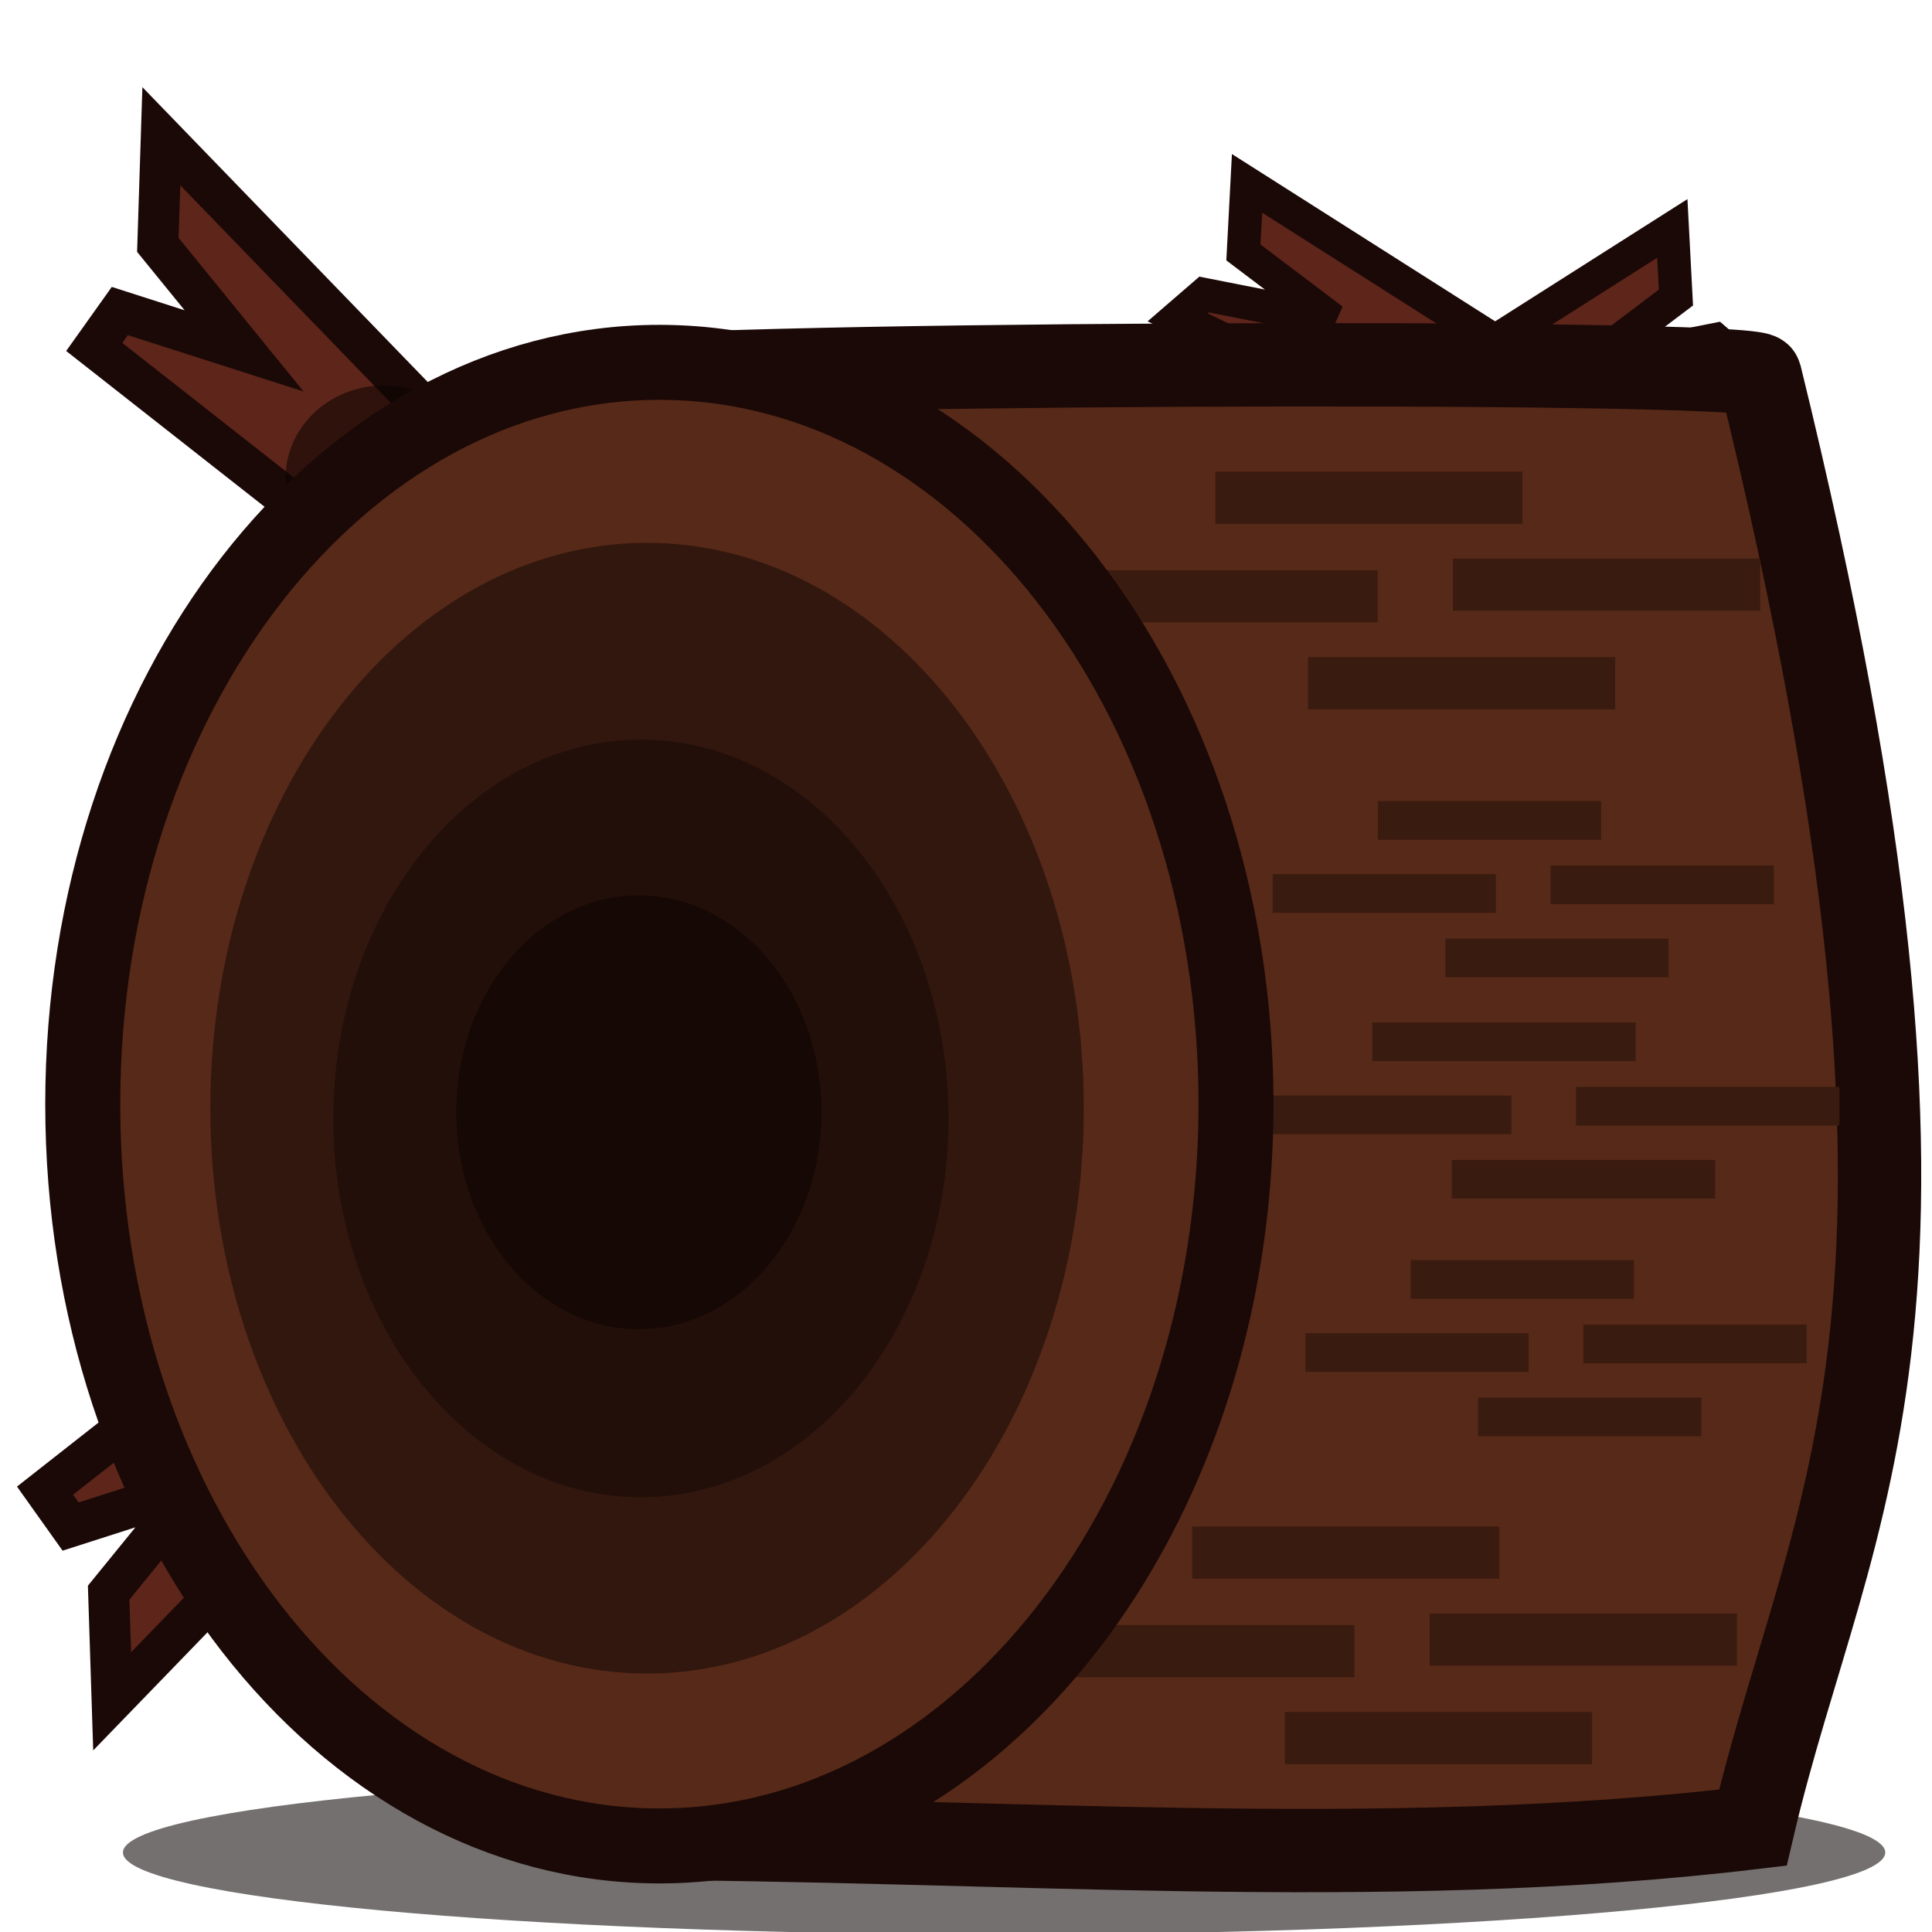
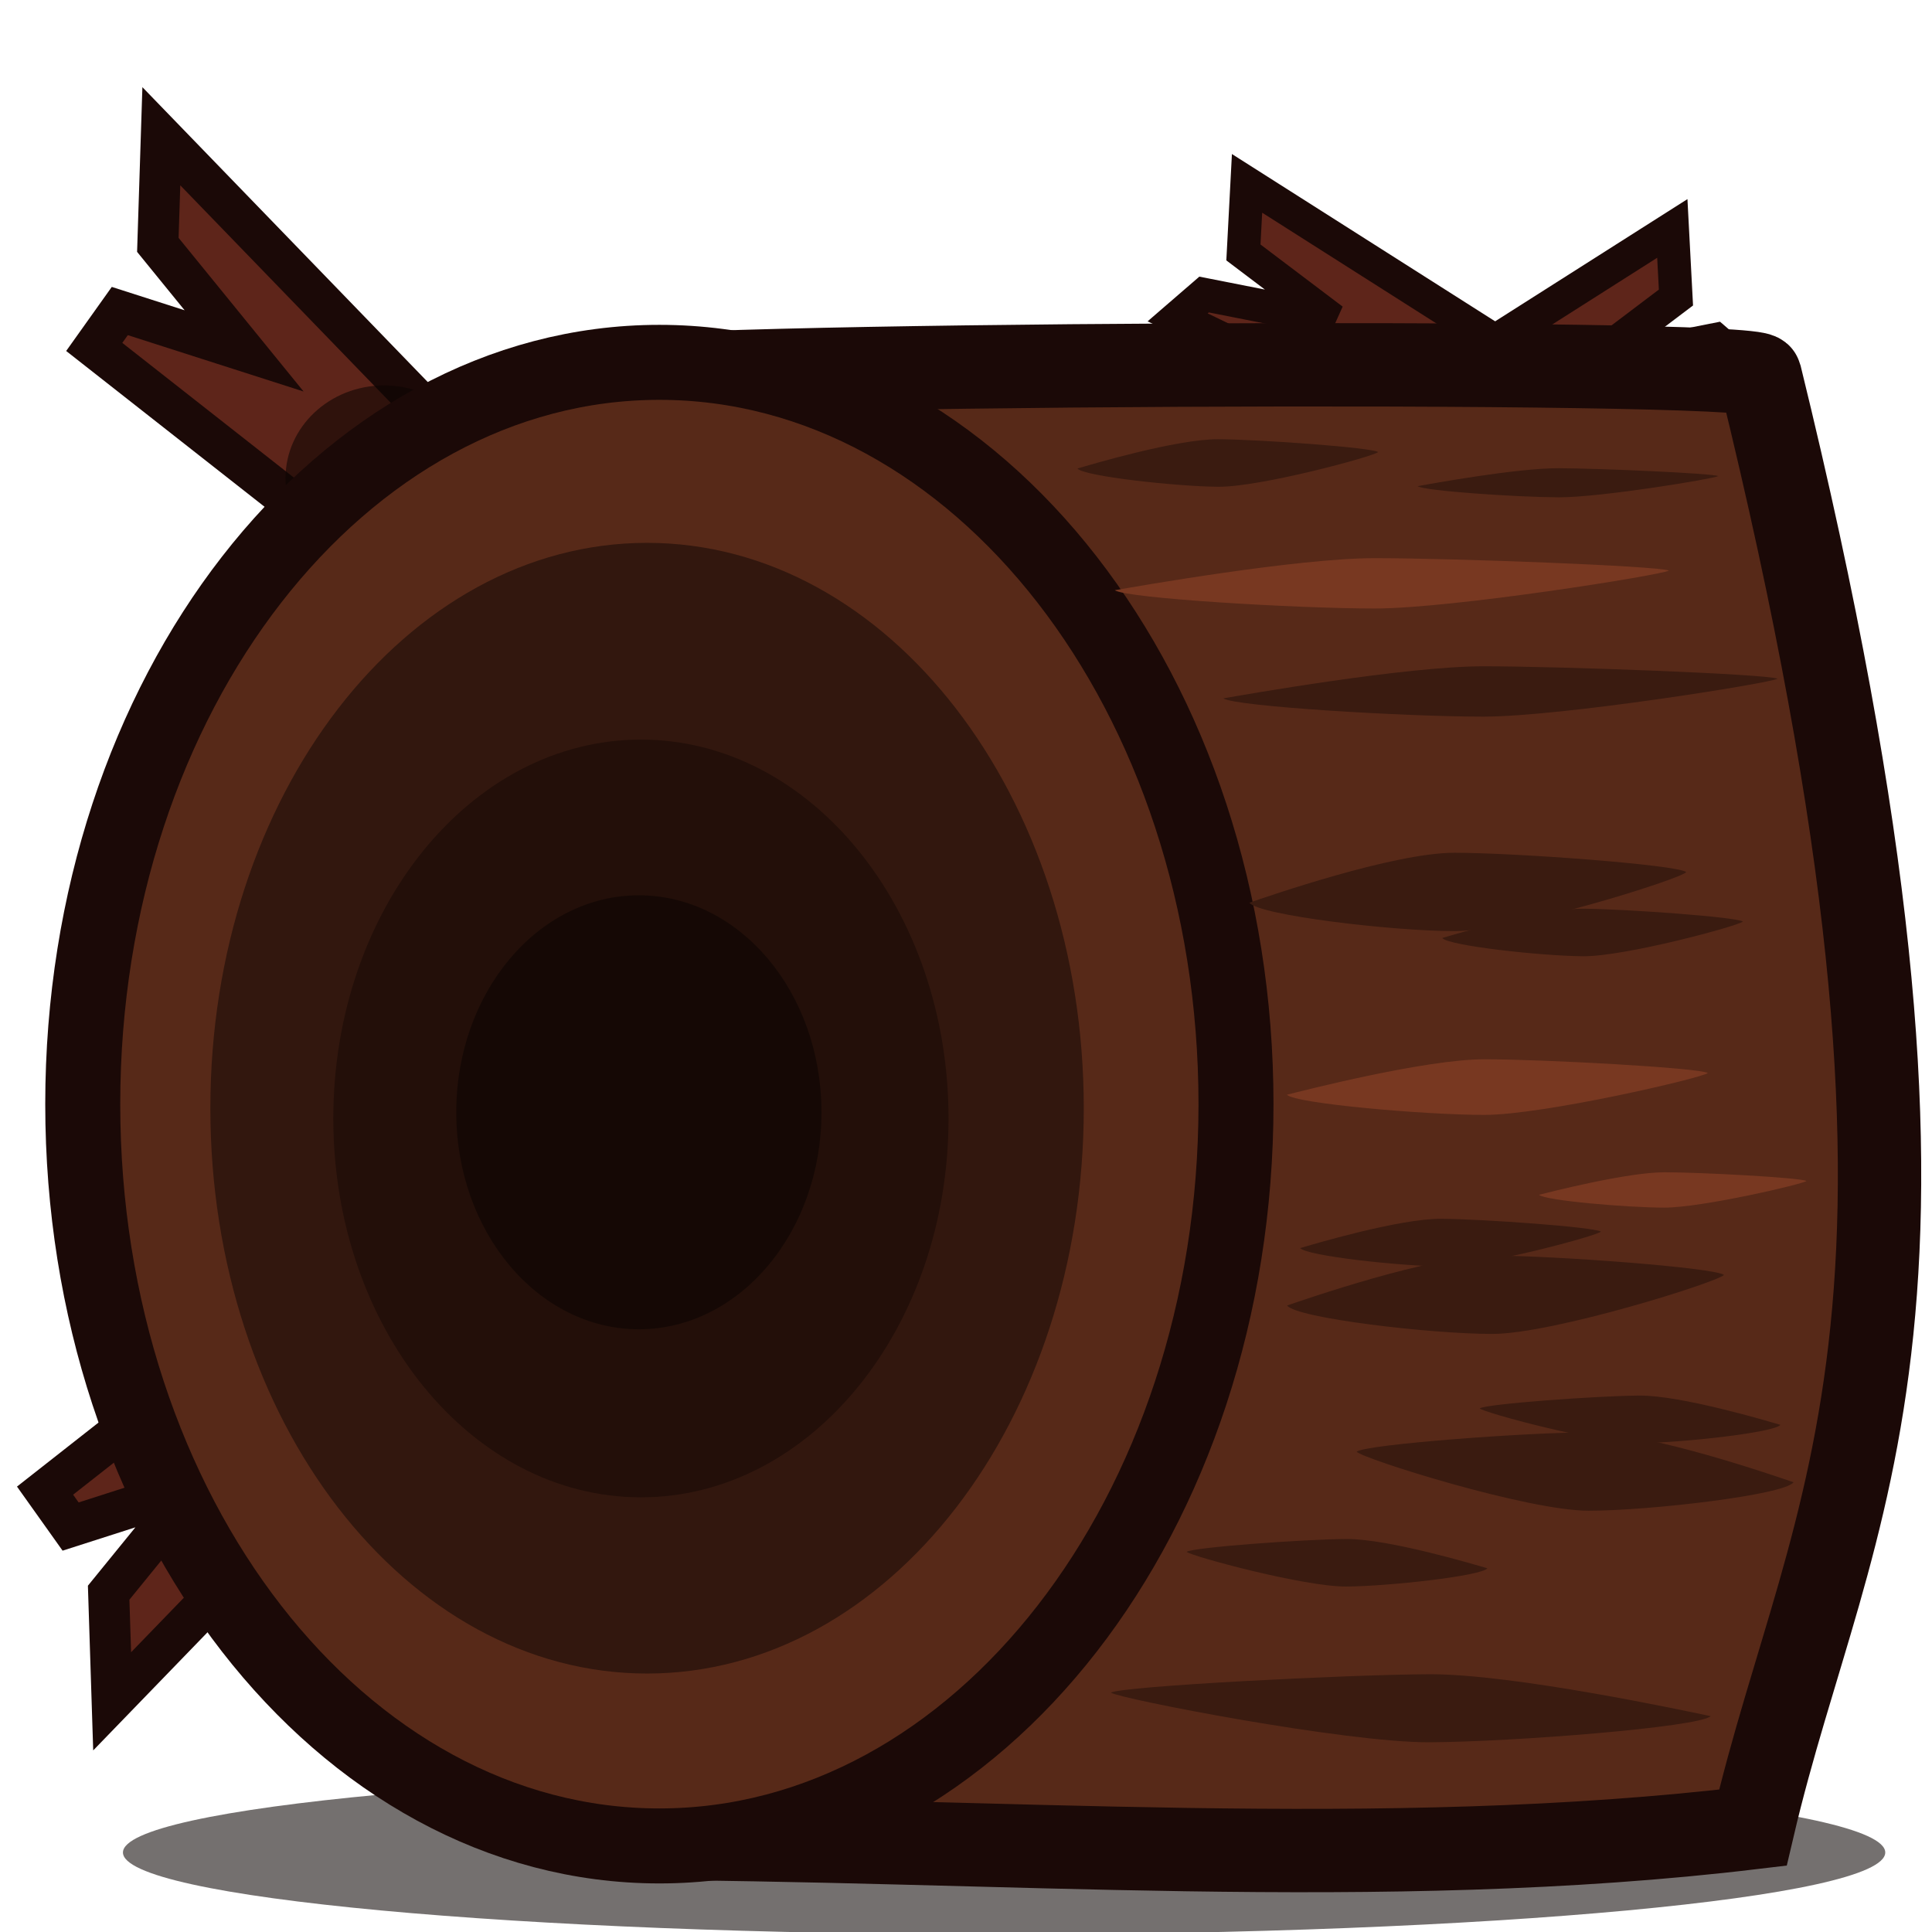
<svg xmlns="http://www.w3.org/2000/svg" width="377.953" height="377.953" viewBox="0 0 100 100" version="1.1" id="svg1" xml:space="preserve">
  <defs id="defs1">
    <linearGradient id="linearGradient13895">
      <stop style="stop-color:#000000;stop-opacity:1;" offset="0" id="stop13893" />
    </linearGradient>
    <filter style="color-interpolation-filters:sRGB;" id="filter14269" x="-0.312" y="-0.296" width="1.623" height="1.592">
      <feGaussianBlur stdDeviation="0.205" result="blur" id="feGaussianBlur14263" />
      <feComposite in="SourceGraphic" in2="blur" operator="in" result="composite1" id="feComposite14265" />
      <feComposite in="composite1" in2="composite1" operator="in" result="composite2" id="feComposite14267" />
    </filter>
    <filter style="color-interpolation-filters:sRGB;" id="filter14269-5" x="-0.312" y="-0.296" width="1.623" height="1.592">
      <feGaussianBlur stdDeviation="0.205" result="blur" id="feGaussianBlur14263-6" />
      <feComposite in="SourceGraphic" in2="blur" operator="in" result="composite1" id="feComposite14265-2" />
      <feComposite in="composite1" in2="composite1" operator="in" result="composite2" id="feComposite14267-9" />
    </filter>
  </defs>
  <g id="layer1">
    <path id="path4" style="fill:#5e251a;fill-opacity:1;stroke:#1b0907;stroke-width:1.723;stroke-dasharray:none;stroke-opacity:1" d="m 64.547,9.491 16.391,10.417 -4.549,3.973 -15.434,-7.454 1.368,-1.182 6.653,1.312 -4.617,-3.49 z" />
    <path id="path3" style="fill:#5e251a;fill-opacity:1;stroke:#1b0907;stroke-width:1.723;stroke-dasharray:none;stroke-opacity:1" d="m 86.559,11.824 -16.391,10.417 4.549,3.973 15.434,-7.454 -1.368,-1.182 -6.653,1.312 4.617,-3.49 z" />
    <path id="path2" style="fill:#5e251a;fill-opacity:1;stroke:#1b0907;stroke-width:2.124;stroke-dasharray:none;stroke-opacity:1" d="M 5.805,88.06 21.655,71.682 17.256,65.435 2.332,77.155 l 1.323,1.859 6.434,-2.063 -4.465,5.487 z" />
    <ellipse style="fill:#0c0503;fill-opacity:0.568;stroke:none;stroke-width:2.949;stroke-linecap:round;stroke-dasharray:none;stroke-opacity:1" id="ellipse2" cx="17.334" cy="-70.363" rx="5.1" ry="4.8" transform="scale(1,-1)" />
    <ellipse style="fill:#0c0503;fill-opacity:0.568;stroke-width:2.949;stroke-linecap:round" id="path1" cx="51.972" cy="95.884" rx="45.608" ry="4.243" />
    <path id="rect11" style="fill:#5e251a;fill-opacity:1;stroke:#1b0907;stroke-width:2.124;stroke-dasharray:none;stroke-opacity:1" d="M 8.351,7.052 24.201,23.43 19.802,29.678 4.878,17.957 6.201,16.099 12.635,18.162 8.17,12.674 Z" />
    <ellipse style="fill:#0c0503;fill-opacity:0.568;stroke:none;stroke-width:2.949;stroke-linecap:round;stroke-dasharray:none;stroke-opacity:1" id="path55" cx="19.879" cy="24.75" rx="5.1" ry="4.8" />
    <path id="rect15" style="fill:#572918;stroke:#1b0907;stroke-width:4.315;stroke-linecap:round" d="m 91.103,19.438 c 11.936,48.626 3.617,58.124 -0.375,75.16 -19.175,2.296 -39.279,0.552 -59.093,0.552 -0.309,0 -0.557,-0.246 -0.557,-0.552 V 19.738 c 0,-0.914 59.799,-1.222 60.025,-0.3 z" />
-     <g id="g18" transform="rotate(90,87.98959,39.82755)">
-       <rect style="fill:#3a1b10;fill-opacity:1;stroke:none;stroke-width:1.763;stroke-dasharray:none;stroke-opacity:1" id="rect6" width="2.7" height="15.9" x="82.175" y="44.213" />
-       <rect style="fill:#3a1b10;fill-opacity:1;stroke:none;stroke-width:1.763;stroke-dasharray:none;stroke-opacity:1" id="rect7" width="2.7" height="15.9" x="77.675" y="56.513" />
-       <rect style="fill:#3a1b10;fill-opacity:1;stroke:none;stroke-width:1.763;stroke-dasharray:none;stroke-opacity:1" id="rect8" width="2.7" height="15.9" x="77.075" y="36.713" />
-       <rect style="fill:#3a1b10;fill-opacity:1;stroke:none;stroke-width:1.763;stroke-dasharray:none;stroke-opacity:1" id="rect9" width="2.7" height="15.9" x="72.575" y="49.013" />
-     </g>
-     <g id="g32" transform="rotate(90,60.08959,66.52755)">
-       <rect style="fill:#3a1b10;fill-opacity:1;stroke:none;stroke-width:1.763;stroke-dasharray:none;stroke-opacity:1" id="rect29" width="2.7" height="15.9" x="82.175" y="44.213" />
-       <rect style="fill:#3a1b10;fill-opacity:1;stroke:none;stroke-width:1.763;stroke-dasharray:none;stroke-opacity:1" id="rect30" width="2.7" height="15.9" x="77.675" y="56.513" />
-       <rect style="fill:#3a1b10;fill-opacity:1;stroke:none;stroke-width:1.763;stroke-dasharray:none;stroke-opacity:1" id="rect31" width="2.7" height="15.9" x="77.075" y="36.713" />
-       <rect style="fill:#3a1b10;fill-opacity:1;stroke:none;stroke-width:1.763;stroke-dasharray:none;stroke-opacity:1" id="rect32" width="2.7" height="15.9" x="72.575" y="49.013" />
-     </g>
-     <g id="g53" transform="matrix(0,0.7413025,-0.8573902,0,126.6848,-0.8793127)">
-       <rect style="fill:#3a1b10;fill-opacity:1;stroke:none;stroke-width:1.763;stroke-dasharray:none;stroke-opacity:1" id="rect50" width="2.7" height="15.9" x="82.175" y="44.213" />
-       <rect style="fill:#3a1b10;fill-opacity:1;stroke:none;stroke-width:1.763;stroke-dasharray:none;stroke-opacity:1" id="rect51" width="2.7" height="15.9" x="77.675" y="56.513" />
-       <rect style="fill:#3a1b10;fill-opacity:1;stroke:none;stroke-width:1.763;stroke-dasharray:none;stroke-opacity:1" id="rect52" width="2.7" height="15.9" x="77.075" y="36.713" />
-       <rect style="fill:#3a1b10;fill-opacity:1;stroke:none;stroke-width:1.763;stroke-dasharray:none;stroke-opacity:1" id="rect53" width="2.7" height="15.9" x="72.575" y="49.013" />
-     </g>
    <ellipse style="fill:#572918;fill-opacity:1;stroke:#1b0907;stroke-width:3.882;stroke-linecap:round;stroke-linejoin:round;stroke-dasharray:none;stroke-opacity:1" id="path8" cx="34.129" cy="57.15" rx="29.846" ry="38.395" />
    <ellipse style="fill:#32170e;fill-opacity:1;stroke:none;stroke-width:2.949;stroke-linecap:round;stroke-linejoin:round;stroke-dasharray:none;stroke-opacity:1" id="ellipse8" cx="33.492" cy="57.36" rx="22.604" ry="29.262" />
    <ellipse style="fill:#230f09;fill-opacity:1;stroke:none;stroke-width:2.026;stroke-linecap:round;stroke-linejoin:round;stroke-dasharray:none;stroke-opacity:1" id="ellipse17" cx="33.174" cy="57.891" rx="15.922" ry="19.61" />
    <ellipse style="fill:#0c0503;fill-opacity:0.568;stroke:none;stroke-width:1.182;stroke-linecap:round;stroke-linejoin:round;stroke-dasharray:none;stroke-opacity:1" id="ellipse18" cx="33.068" cy="57.572" rx="9.452" ry="11.231" />
-     <g id="g36" transform="matrix(0,0.7413025,-0.7266646,0,118.4914,-12.33444)">
-       <rect style="fill:#3a1b10;fill-opacity:1;stroke:none;stroke-width:1.763;stroke-dasharray:none;stroke-opacity:1" id="rect33" width="2.7" height="15.9" x="82.175" y="44.213" />
-       <rect style="fill:#3a1b10;fill-opacity:1;stroke:none;stroke-width:1.763;stroke-dasharray:none;stroke-opacity:1" id="rect34" width="2.7" height="15.9" x="77.675" y="56.513" />
-       <rect style="fill:#3a1b10;fill-opacity:1;stroke:none;stroke-width:1.763;stroke-dasharray:none;stroke-opacity:1" id="rect35" width="2.7" height="15.9" x="77.075" y="36.713" />
-       <rect style="fill:#3a1b10;fill-opacity:1;stroke:none;stroke-width:1.763;stroke-dasharray:none;stroke-opacity:1" id="rect36" width="2.7" height="15.9" x="72.575" y="49.013" />
-     </g>
-     <g id="g49" transform="matrix(0,0.7413025,-0.7266646,0,120.1884,11.42435)">
-       <rect style="fill:#3a1b10;fill-opacity:1;stroke:none;stroke-width:1.763;stroke-dasharray:none;stroke-opacity:1" id="rect37" width="2.7" height="15.9" x="82.175" y="44.213" />
-       <rect style="fill:#3a1b10;fill-opacity:1;stroke:none;stroke-width:1.763;stroke-dasharray:none;stroke-opacity:1" id="rect38" width="2.7" height="15.9" x="77.675" y="56.513" />
-       <rect style="fill:#3a1b10;fill-opacity:1;stroke:none;stroke-width:1.763;stroke-dasharray:none;stroke-opacity:1" id="rect39" width="2.7" height="15.9" x="77.075" y="36.713" />
-       <rect style="fill:#3a1b10;fill-opacity:1;stroke:none;stroke-width:1.763;stroke-dasharray:none;stroke-opacity:1" id="rect49" width="2.7" height="15.9" x="72.575" y="49.013" />
-     </g>
+     <path id="path5" style="fill:#3a1b10;fill-opacity:1;stroke-width:1.498;stroke-linecap:round" d="m 92.007,35.13 c -0.375,0.231 -11.2,1.963 -15.229,1.963 -4.029,0 -12.859,-0.525 -13.459,-0.946 1.106,-0.19 9.43,-1.66 13.459,-1.66 4.029,0 14.629,0.399 15.229,0.643 z" />
+     <path id="path6" style="fill:#783821;fill-opacity:1;stroke-width:1.498;stroke-linecap:round" d="m 86.386,29.533 c -0.375,0.231 -11.2,1.963 -15.229,1.963 -4.029,0 -12.859,-0.525 -13.459,-0.946 1.106,-0.19 9.43,-1.66 13.459,-1.66 4.029,0 14.629,0.399 15.229,0.643 z" />
+     <path id="path7" style="fill:#3a1b10;fill-opacity:1;stroke-width:1.659;stroke-linecap:round" d="m 87.282,45.14 c -0.296,0.359 -8.828,3.054 -12.004,3.054 -3.176,0 -10.136,-0.817 -10.609,-1.472 0.872,-0.296 7.433,-2.583 10.609,-2.583 3.176,0 11.531,0.62 12.004,1.001 z" />
+     <path id="path9" style="fill:#3a1b10;fill-opacity:1;stroke-width:1.072;stroke-linecap:round" d="m 90.214,47.698 c -0.204,0.217 -6.083,1.812 -8.269,1.797 -2.186,-0.015 -6.974,-0.544 -7.297,-0.944 0.601,-0.176 5.122,-1.532 7.308,-1.517 2.186,0.015 7.934,0.432 8.259,0.665 z" />
+     <path id="path10" style="fill:#783821;fill-opacity:1;stroke-width:1.372;stroke-linecap:round" d="m 88.401,55.538 c -0.285,0.255 -8.508,2.169 -11.569,2.169 -3.061,0 -9.769,-0.58 -10.224,-1.045 0.84,-0.21 7.164,-1.834 10.224,-1.834 3.061,0 11.113,0.44 11.569,0.711 z" />
+     <path id="path11" style="fill:#3a1b10;fill-opacity:1;stroke-width:1.072;stroke-linecap:round" d="m 71.334,23.398 c -0.204,0.217 -6.083,1.812 -8.269,1.797 -2.186,-0.015 -6.974,-0.544 -7.297,-0.944 0.601,-0.176 5.122,-1.532 7.308,-1.517 2.186,0.015 7.934,0.432 8.259,0.665 z" />
+     <path id="path12" style="fill:#3a1b10;fill-opacity:1;stroke-width:0.839;stroke-linecap:round" d="m 88.941,24.642 c -0.204,0.133 -6.083,1.108 -8.269,1.099 -2.186,-0.009 -6.974,-0.333 -7.297,-0.578 0.601,-0.107 5.122,-0.938 7.308,-0.928 2.186,0.009 7.934,0.264 8.259,0.407 z" />
+     <path id="path13" style="fill:#3a1b10;fill-opacity:1;stroke-width:1.659;stroke-linecap:round" d="m 89.232,65.99 c -0.296,0.359 -8.828,3.054 -12.004,3.054 -3.176,0 -10.136,-0.817 -10.609,-1.472 0.872,-0.296 7.433,-2.583 10.609,-2.583 3.176,0 11.531,0.62 12.004,1.001 z" />
+     <path id="path14" style="fill:#3a1b10;fill-opacity:1;stroke-width:1.072;stroke-linecap:round" d="m 82.864,63.748 c -0.204,0.217 -6.083,1.812 -8.269,1.797 -2.186,-0.015 -6.974,-0.544 -7.297,-0.944 0.601,-0.176 5.122,-1.532 7.308,-1.517 2.186,0.015 7.934,0.432 8.259,0.665 z" />
+     <path id="path15" style="fill:#3a1b10;fill-opacity:1;stroke-width:1.659;stroke-linecap:round" d="m 70.22,75.14 c 0.296,0.359 8.828,3.054 12.004,3.054 3.176,0 10.136,-0.817 10.609,-1.472 -0.872,-0.296 -7.433,-2.583 -10.609,-2.583 -3.176,0 -11.531,0.62 -12.004,1.001 z" />
+     <path id="path16" style="fill:#3a1b10;fill-opacity:1;stroke-width:1.072;stroke-linecap:round" d="m 76.588,72.898 c 0.204,0.217 6.083,1.812 8.269,1.797 2.186,-0.015 6.974,-0.544 7.297,-0.944 -0.601,-0.176 -5.122,-1.532 -7.308,-1.517 -2.186,0.015 -7.934,0.432 -8.259,0.665 z" />
+     <path id="path17" style="fill:#783821;fill-opacity:1;stroke-width:0.872;stroke-linecap:round" d="m 93.501,61.128 c -0.181,0.162 -5.404,1.378 -7.349,1.378 -1.944,0 -6.205,-0.368 -6.495,-0.664 0.534,-0.134 4.55,-1.165 6.495,-1.165 1.944,0 7.059,0.28 7.349,0.451 z" />
+     <path id="path18" style="fill:#3a1b10;fill-opacity:1;stroke-width:1.072;stroke-linecap:round" d="m 61.421,80.322 c 0.204,0.217 6.083,1.812 8.269,1.797 2.186,-0.015 6.974,-0.544 7.297,-0.944 -0.601,-0.176 -5.122,-1.532 -7.308,-1.517 -2.186,0.015 -7.934,0.432 -8.259,0.665 z" />
+     <path id="path19" style="fill:#3a1b10;fill-opacity:1;stroke-width:1.812;stroke-linecap:round" d="m 57.496,87.609 c 0.408,0.31 12.135,2.592 16.495,2.571 4.36,-0.022 13.911,-0.779 14.557,-1.351 -1.199,-0.251 -10.218,-2.193 -14.578,-2.171 -4.36,0.022 -15.827,0.617 -16.474,0.951 z" />
  </g>
</svg>
